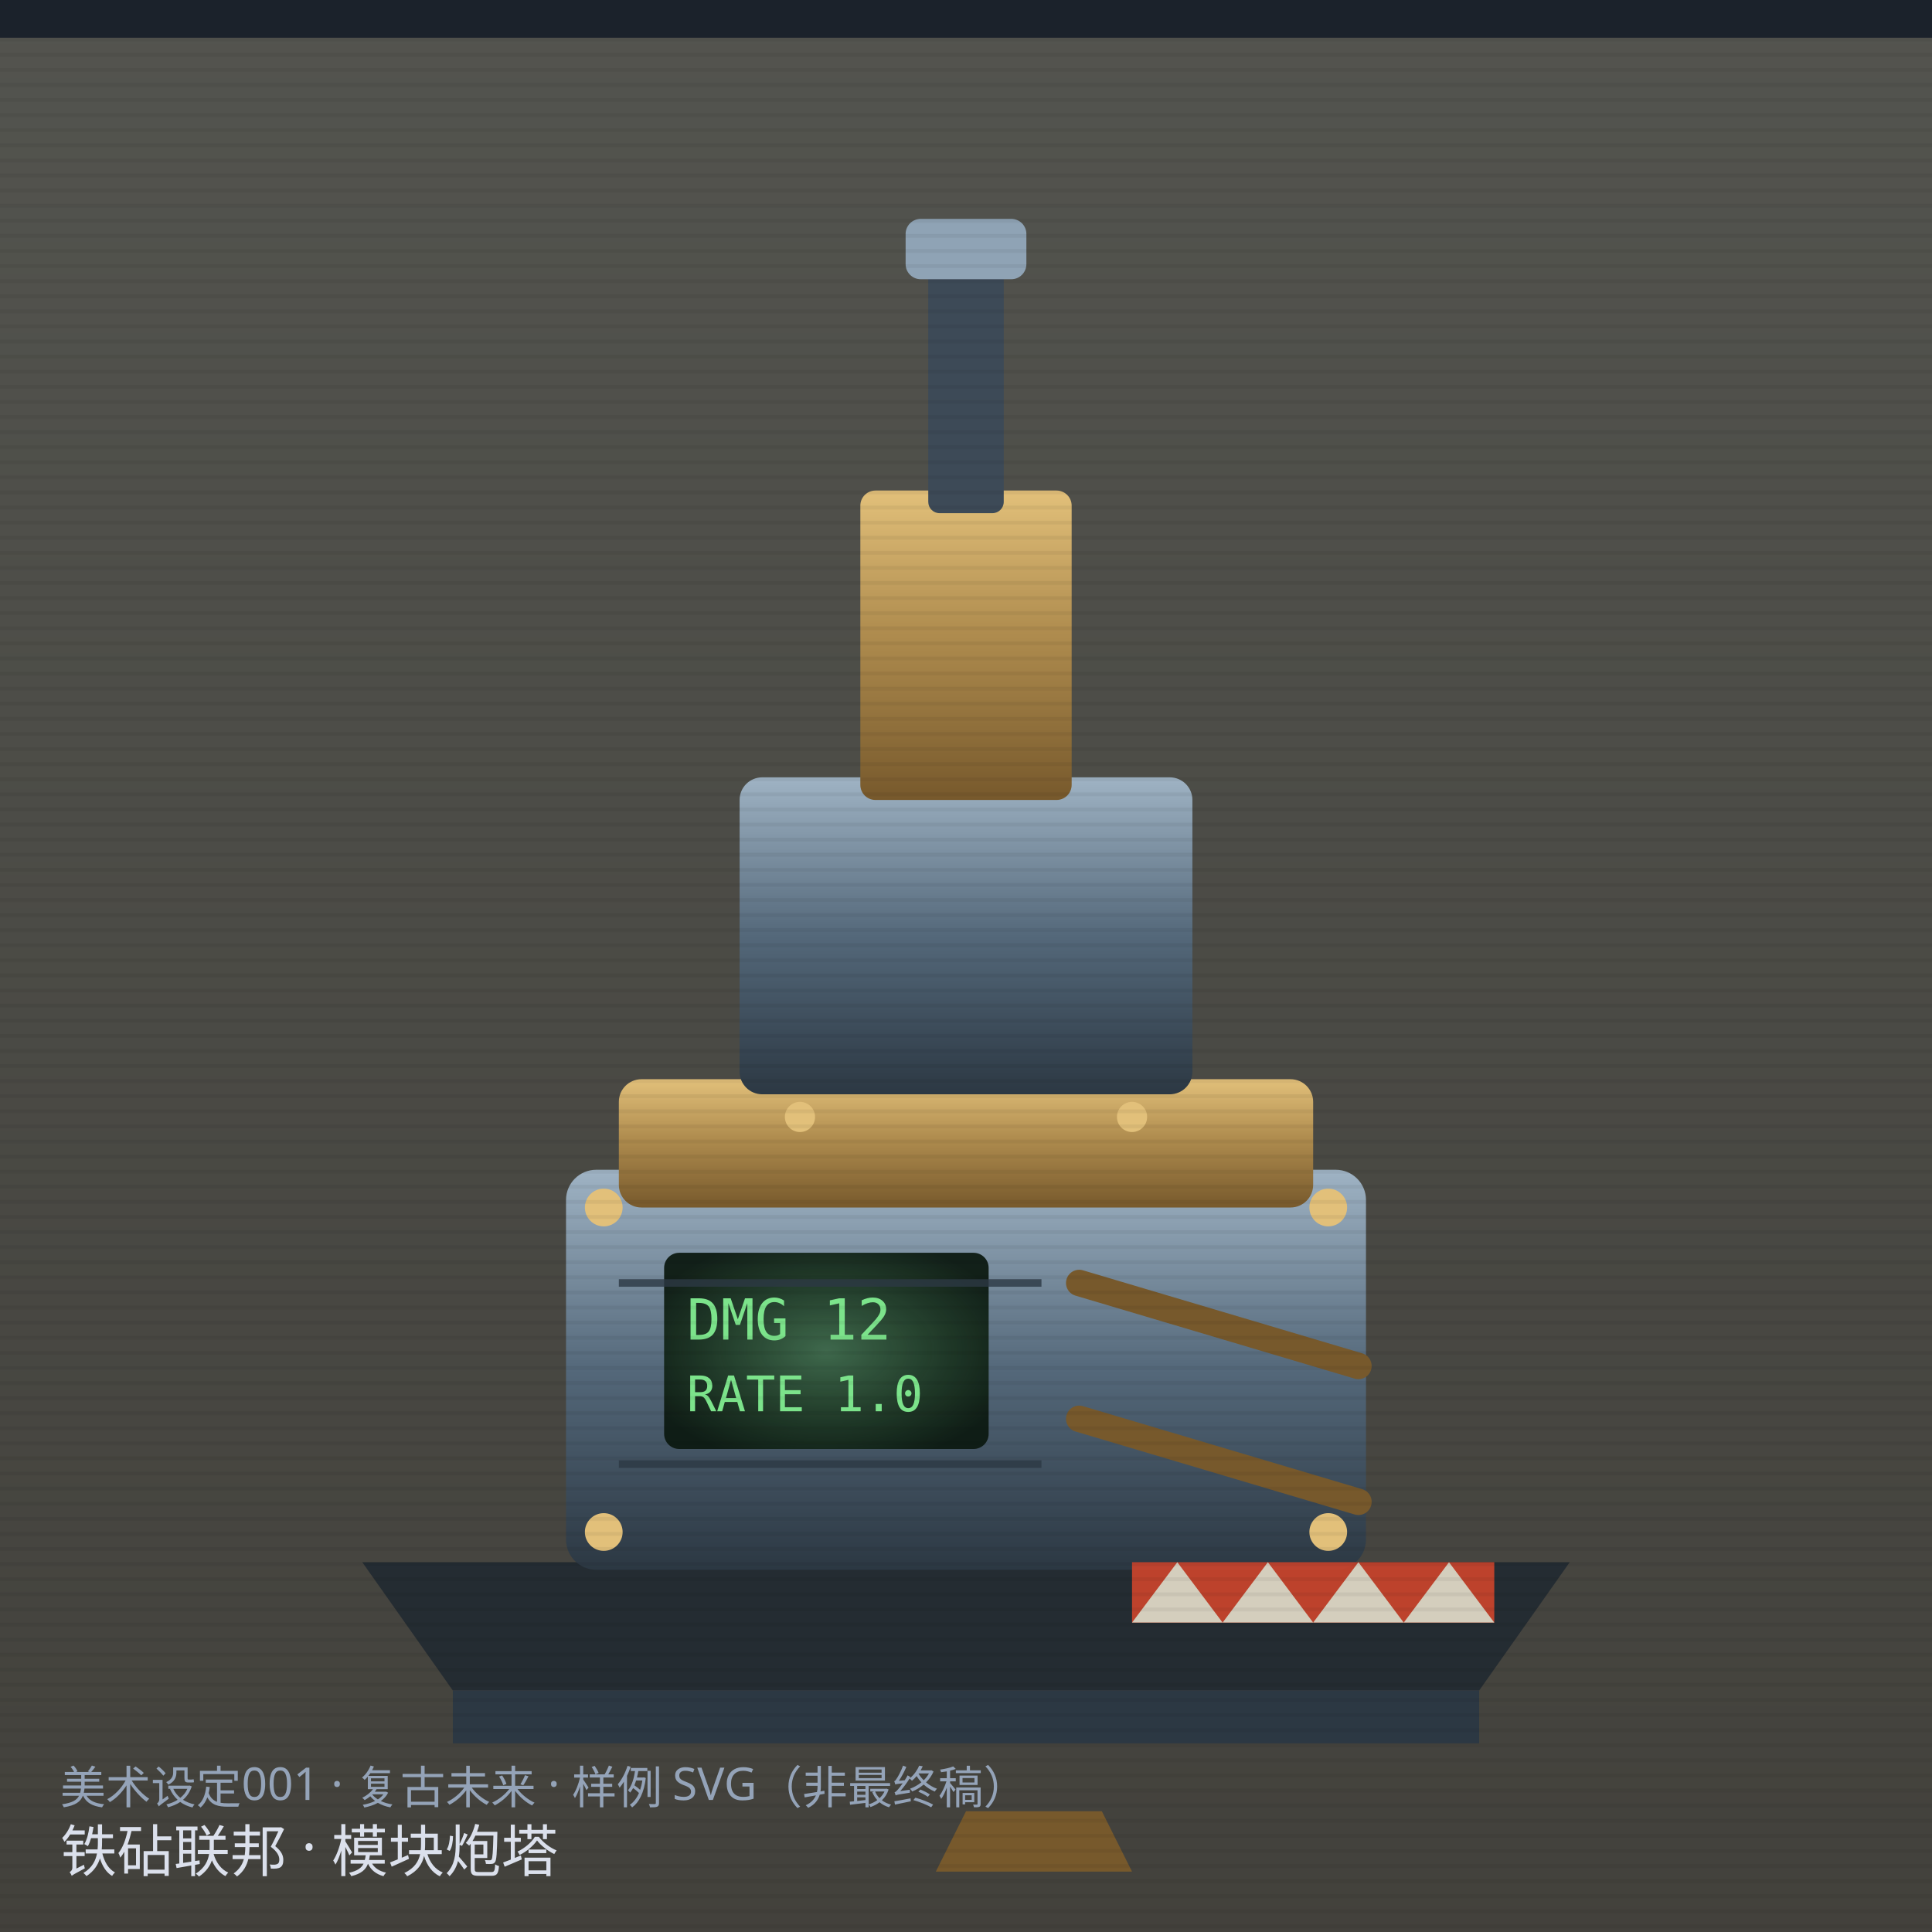
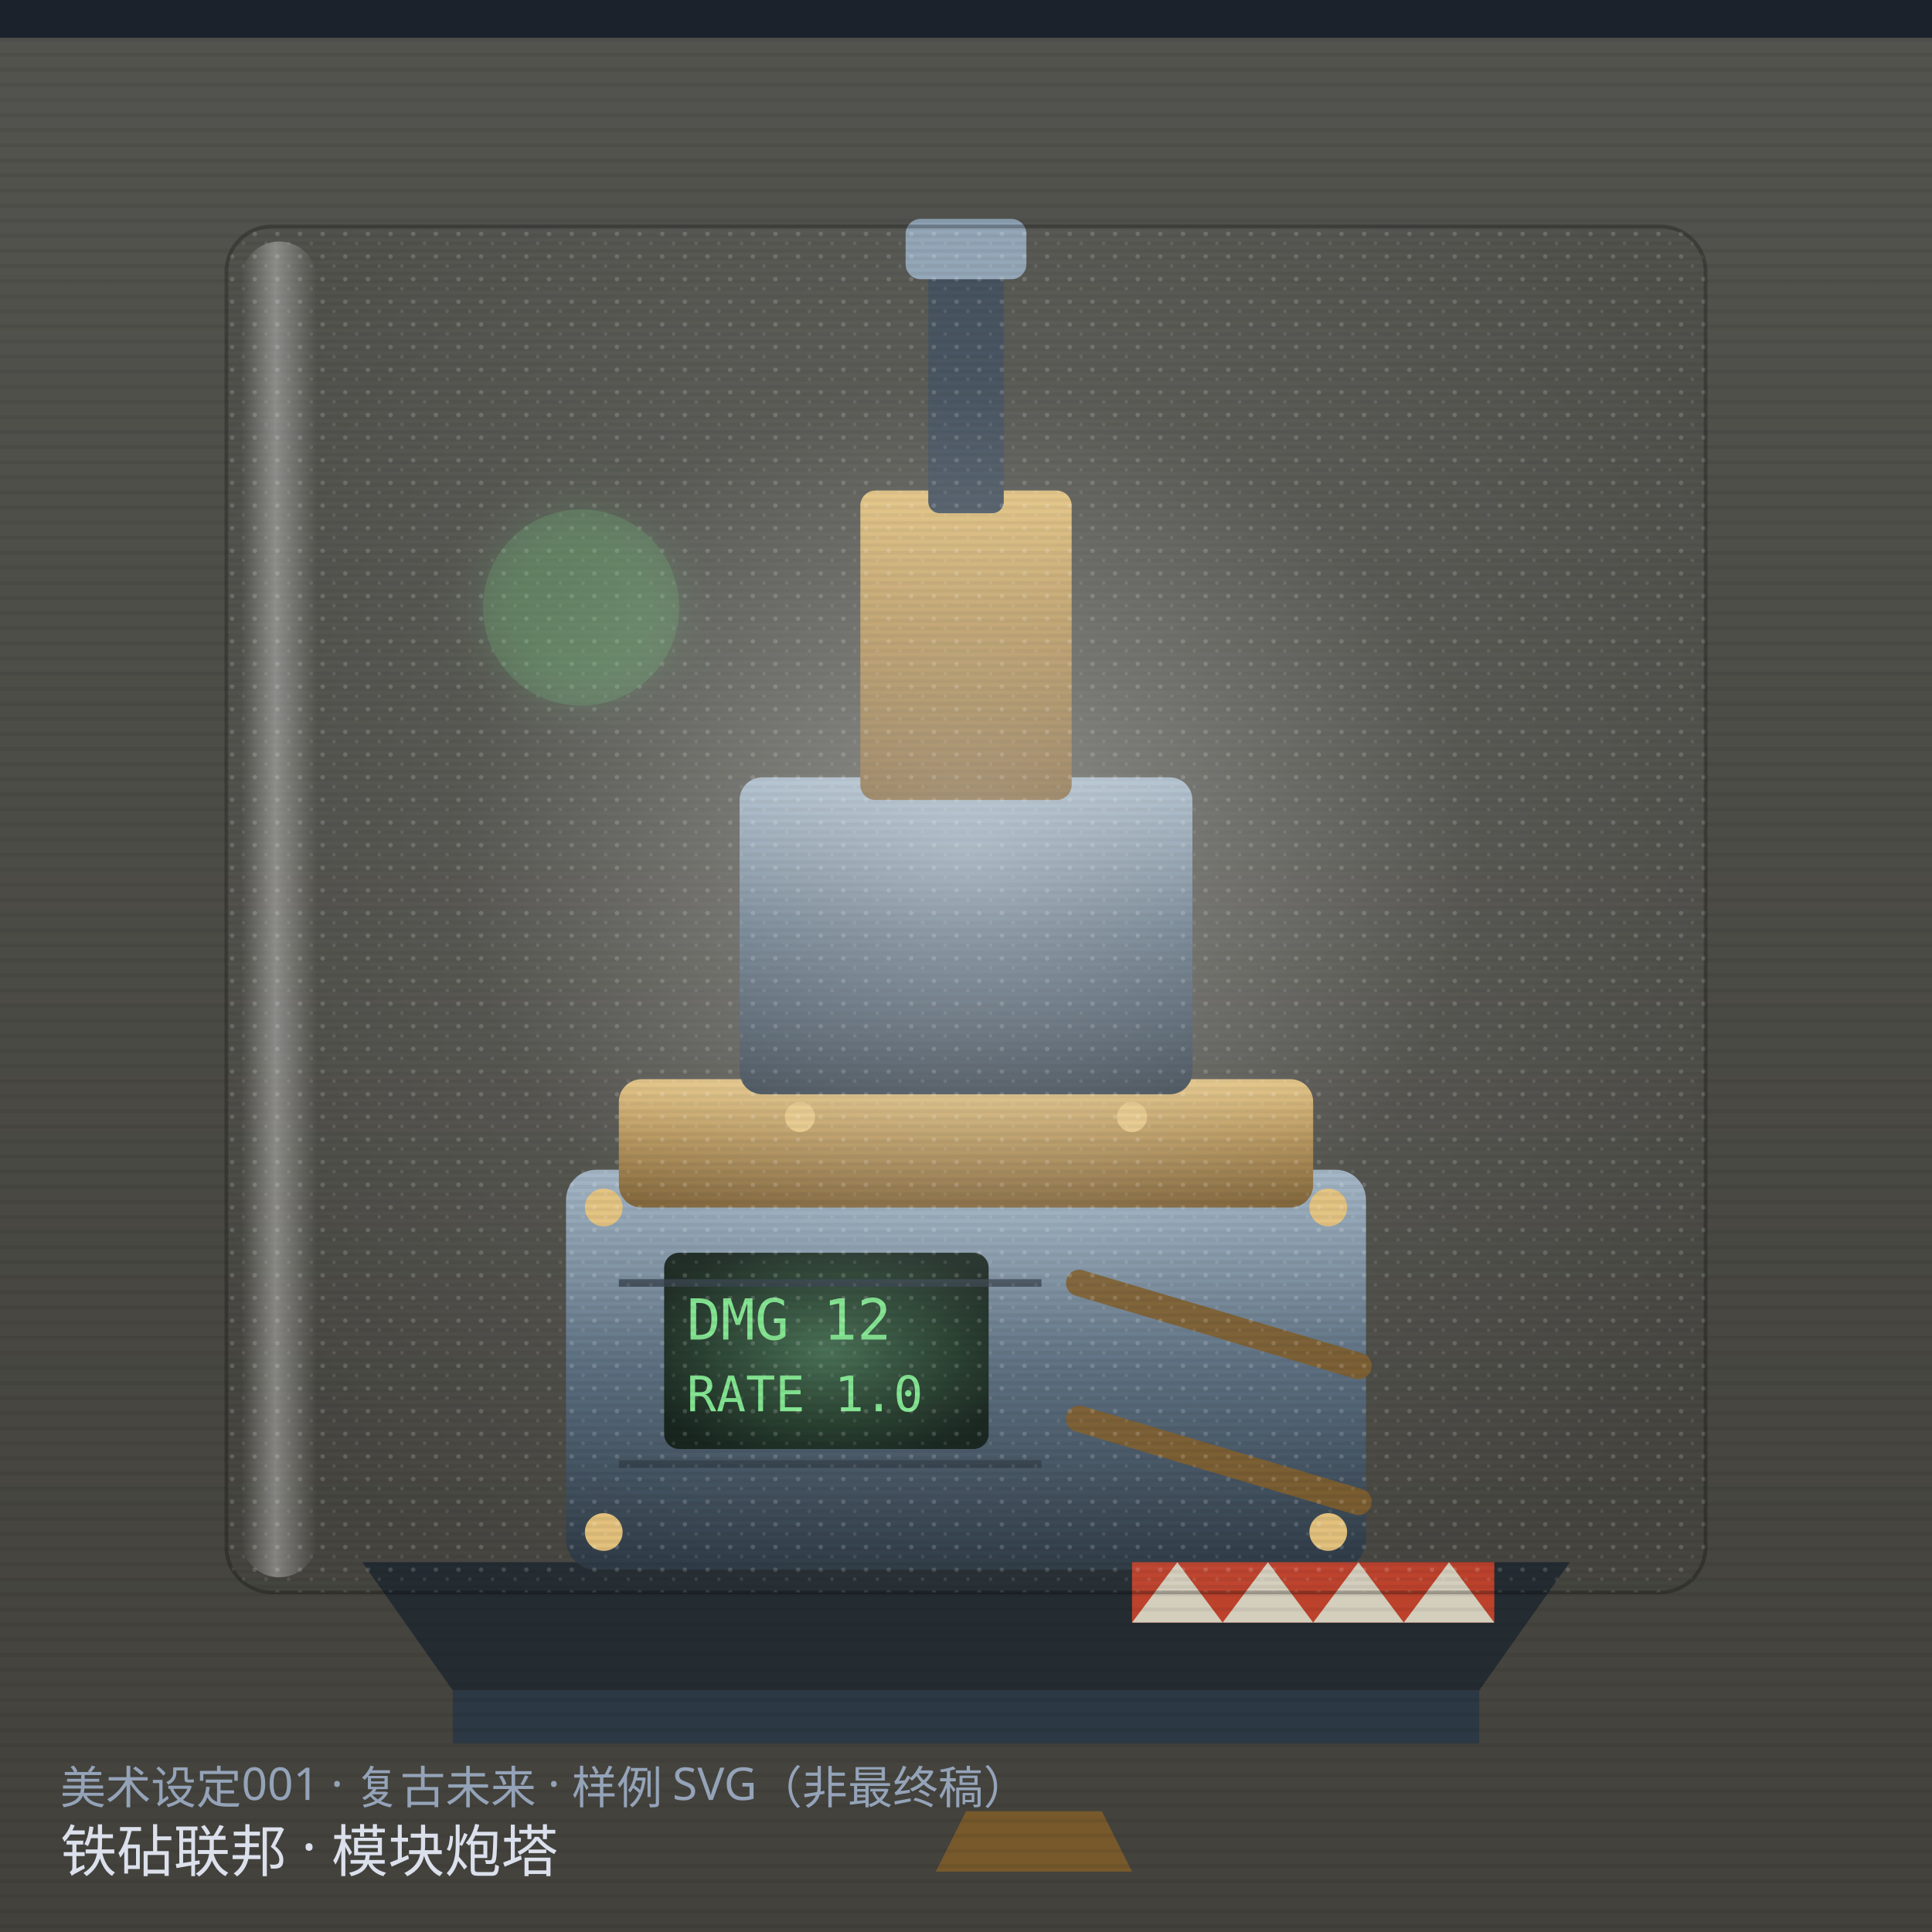
<svg xmlns="http://www.w3.org/2000/svg" viewBox="0 0 512 512" width="512" height="512" role="img" aria-label="铁砧联邦 · 模块炮塔">
+   <defs>
+     <linearGradient id="foil" x1="0" y1="0" x2="1" y2="1">
+       <stop offset="0" stop-color="#5FF3E0" />
+       <stop offset=".35" stop-color="#4FD8FF" />
+       <stop offset=".65" stop-color="#B26BFF" />
+       <stop offset="1" stop-color="#FFD86B" />
+     </linearGradient>
+     <linearGradient id="spec" x1="0" y1="0" x2="1" y2="0">
+       <stop offset="0" stop-color="#FFFFFF" stop-opacity="0" />
+       <stop offset=".45" stop-color="#FFFFFF" stop-opacity=".85" />
+       <stop offset="1" stop-color="#FFFFFF" stop-opacity="0" />
+     </linearGradient>
+     <linearGradient id="sheen" x1="0" y1="0" x2="1" y2="1">
+       <stop offset="0" stop-color="#FFFFFF" stop-opacity=".28" />
+       <stop offset=".45" stop-color="#FFFFFF" stop-opacity=".04" />
+       <stop offset="1" stop-color="#FFFFFF" stop-opacity=".16" />
+     </linearGradient>
+     <linearGradient id="iri" x1="0" y1="0" x2="1" y2="0">
+       <stop offset="0" stop-color="#B6E8FF" stop-opacity=".55" />
+       <stop offset=".33" stop-color="#FFD3EE" stop-opacity=".5" />
+       <stop offset=".66" stop-color="#DDF7A8" stop-opacity=".45" />
+       <stop offset="1" stop-color="#DCC9FF" stop-opacity=".5" />
+     </linearGradient>
+     <radialGradient id="inner" cx="50%" cy="46%" r="62%">
+       <stop offset="0" stop-color="#FFFFFF" stop-opacity=".38" />
+       <stop offset=".55" stop-color="#FFFFFF" stop-opacity=".07" />
+       <stop offset="1" stop-color="#FFFFFF" stop-opacity="0" />
+     </radialGradient>
+     <pattern id="dust" width="6" height="6" patternUnits="userSpaceOnUse">
+       <rect width="6" height="6" fill="none" />
+       <circle cx="1.5" cy="2" r=".6" fill="#FFFFFF" opacity=".16" />
+       <circle cx="4.5" cy="4.5" r=".5" fill="#FFFFFF" opacity=".1" />
+     </pattern>
+     <pattern id="scan" width="4" height="4" patternUnits="userSpaceOnUse">
+       <rect width="4" height="1" fill="#000000" opacity=".12" />
+     </pattern>
+     <filter id="bloom" x="-30%" y="-30%" width="160%" height="160%">
+       <feGaussianBlur stdDeviation="6" result="b" />
+       <feMerge>
+         <feMergeNode in="b" />
+         <feMergeNode in="SourceGraphic" />
+       </feMerge>
+     </filter>
+     <filter id="refract" x="-10%" y="-10%" width="120%" height="120%">
+       <feTurbulence type="fractalNoise" baseFrequency="0.012 0.03" numOctaves="2" seed="7" result="n" />
+       <feDisplacementMap in="SourceGraphic" in2="n" scale="6" xChannelSelector="R" yChannelSelector="G" />
+     </filter>
+   </defs>
  <defs>
    <linearGradient id="brass" x1="0" y1="0" x2="0" y2="1">
      <stop offset="0" stop-color="#e2c07a" />
      <stop offset=".45" stop-color="#b08d4f" />
      <stop offset="1" stop-color="#77592c" />
    </linearGradient>
    <linearGradient id="steel" x1="0" y1="0" x2="0" y2="1">
      <stop offset="0" stop-color="#9fb3c4" />
      <stop offset=".5" stop-color="#54687a" />
      <stop offset="1" stop-color="#2c3843" />
    </linearGradient>
    <linearGradient id="sandg" x1="0" y1="0" x2="0" y2="1">
      <stop offset="0" stop-color="#e6d3ab" />
      <stop offset="1" stop-color="#a98f66" />
    </linearGradient>
    <linearGradient id="paper" x1="0" y1="0" x2="1" y2="1">
      <stop offset="0" stop-color="#f3ead6" />
      <stop offset="1" stop-color="#ddd0b4" />
    </linearGradient>
    <radialGradient id="crtg" cx="50%" cy="50%" r="60%">
      <stop offset="0" stop-color="#9dffb8" stop-opacity=".95" />
      <stop offset="1" stop-color="#7ce38b" stop-opacity="0" />
    </radialGradient>
    <linearGradient id="moss" x1="0" y1="0" x2="0" y2="1">
      <stop offset="0" stop-color="#7fa05a" />
      <stop offset="1" stop-color="#3d5a34" />
    </linearGradient>
    <linearGradient id="prismg" x1="0" y1="0" x2="0" y2="1">
      <stop offset="0" stop-color="#ffffff" />
      <stop offset=".55" stop-color="#dfeaf6" />
      <stop offset="1" stop-color="#9fb4cc" />
    </linearGradient>
    <filter id="soft">
      <feGaussianBlur stdDeviation="5" result="b" />
      <feMerge>
        <feMergeNode in="b" />
        <feMergeNode in="SourceGraphic" />
      </feMerge>
    </filter>
    <pattern id="scan" width="4" height="4" patternUnits="userSpaceOnUse">
      <rect width="4" height="1" y="0" fill="#000000" opacity=".10" />
    </pattern>
    <pattern id="hatch" width="8" height="8" patternUnits="userSpaceOnUse" patternTransform="rotate(45)">
      <line x1="0" y1="0" x2="0" y2="8" stroke="#8a7a58" stroke-width="2" opacity=".55" />
    </pattern>
  </defs>
  <rect width="512" height="512" fill="#1b222b" />
  <g transform="translate(0,10)">
    <rect width="512" height="512" fill="url(#sandg)" opacity=".28" />
    <polygon points="96,404 416,404 392,438 120,438" fill="#1f2830" opacity=".85" />
    <polygon points="120,438 392,438 392,452 120,452" fill="#2c3843" />
    <rect x="150" y="300" width="212" height="106" rx="8" fill="url(#steel)" />
    <rect x="164" y="276" width="184" height="34" rx="6" fill="url(#brass)" />
    <rect x="196" y="196" width="120" height="84" rx="6" fill="url(#steel)" />
    <rect x="228" y="120" width="56" height="82" rx="4" fill="url(#brass)" />
    <rect x="246" y="60" width="20" height="66" rx="3" fill="#3d4a57" />
    <rect x="240" y="48" width="32" height="16" rx="4" fill="#8fa3b5" />
    <polygon points="256,470 292,470 300,486 248,486" fill="#77592c" />
    <g fill="#0d1a12" opacity=".95">
      <rect x="176" y="322" width="86" height="52" rx="4" />
    </g>
    <rect x="176" y="322" width="86" height="52" rx="4" fill="url(#crtg)" opacity=".35" />
    <text x="182" y="345" font-family="monospace" font-size="15" fill="#7ce38b">DMG 12</text>
    <text x="182" y="364" font-family="monospace" font-size="13" fill="#7ce38b">RATE 1.0</text>
    <g fill="#e2c07a">
      <circle cx="160" cy="310" r="5" />
      <circle cx="352" cy="310" r="5" />
      <circle cx="160" cy="396" r="5" />
      <circle cx="352" cy="396" r="5" />
      <circle cx="212" cy="286" r="4" />
      <circle cx="300" cy="286" r="4" />
    </g>
    <g stroke="#77592c" stroke-width="7" stroke-linecap="round">
      <line x1="286" y1="330" x2="360" y2="352" />
      <line x1="286" y1="366" x2="360" y2="388" />
    </g>
    <g stroke="#2c3843" stroke-width="2" opacity=".8">
      <line x1="164" y1="330" x2="276" y2="330" />
      <line x1="164" y1="378" x2="276" y2="378" />
    </g>
    <g opacity=".85">
      <rect x="300" y="404" width="96" height="16" fill="#d8452b" />
      <g fill="#f3ead6">
        <polygon points="300,420 312,404 324,420 336,404 348,420 360,404 372,420 384,404 396,420 396,420 300,420" />
      </g>
    </g>
    <rect width="512" height="512" fill="url(#scan)" opacity=".5" />
  </g>
  <text x="16" y="496" font-family="PingFang SC, Noto Sans SC, sans-serif" font-size="15" fill="#e8eefb" opacity=".92">铁砧联邦 · 模块炮塔</text>
+   <g>
+     <rect x="60" y="60" width="392" height="362" rx="12" fill="url(#dust)" />
+     <rect x="60" y="60" width="392" height="362" rx="12" fill="url(#scan)" opacity=".45" />
+     <rect x="60" y="60" width="392" height="362" rx="12" fill="url(#inner)" />
+     <g filter="url(#bloom)" opacity=".5">
+       <circle cx="154" cy="161" r="26" fill="#7CE38B" opacity=".35" />
+     </g>
+     <rect x="64" y="64" width="20" height="354" rx="10" fill="url(#spec)" opacity=".4" />
+     <rect x="60" y="60" width="392" height="362" rx="12" fill="none" stroke="#000000" stroke-width="1" opacity=".25" />
+   </g>
  <text x="16" y="478" font-family="PingFang SC, Noto Sans SC, sans-serif" font-size="12" fill="#94a3b8">美术设定001 · 复古未来 · 样例 SVG（非最终稿）</text>
</svg>
